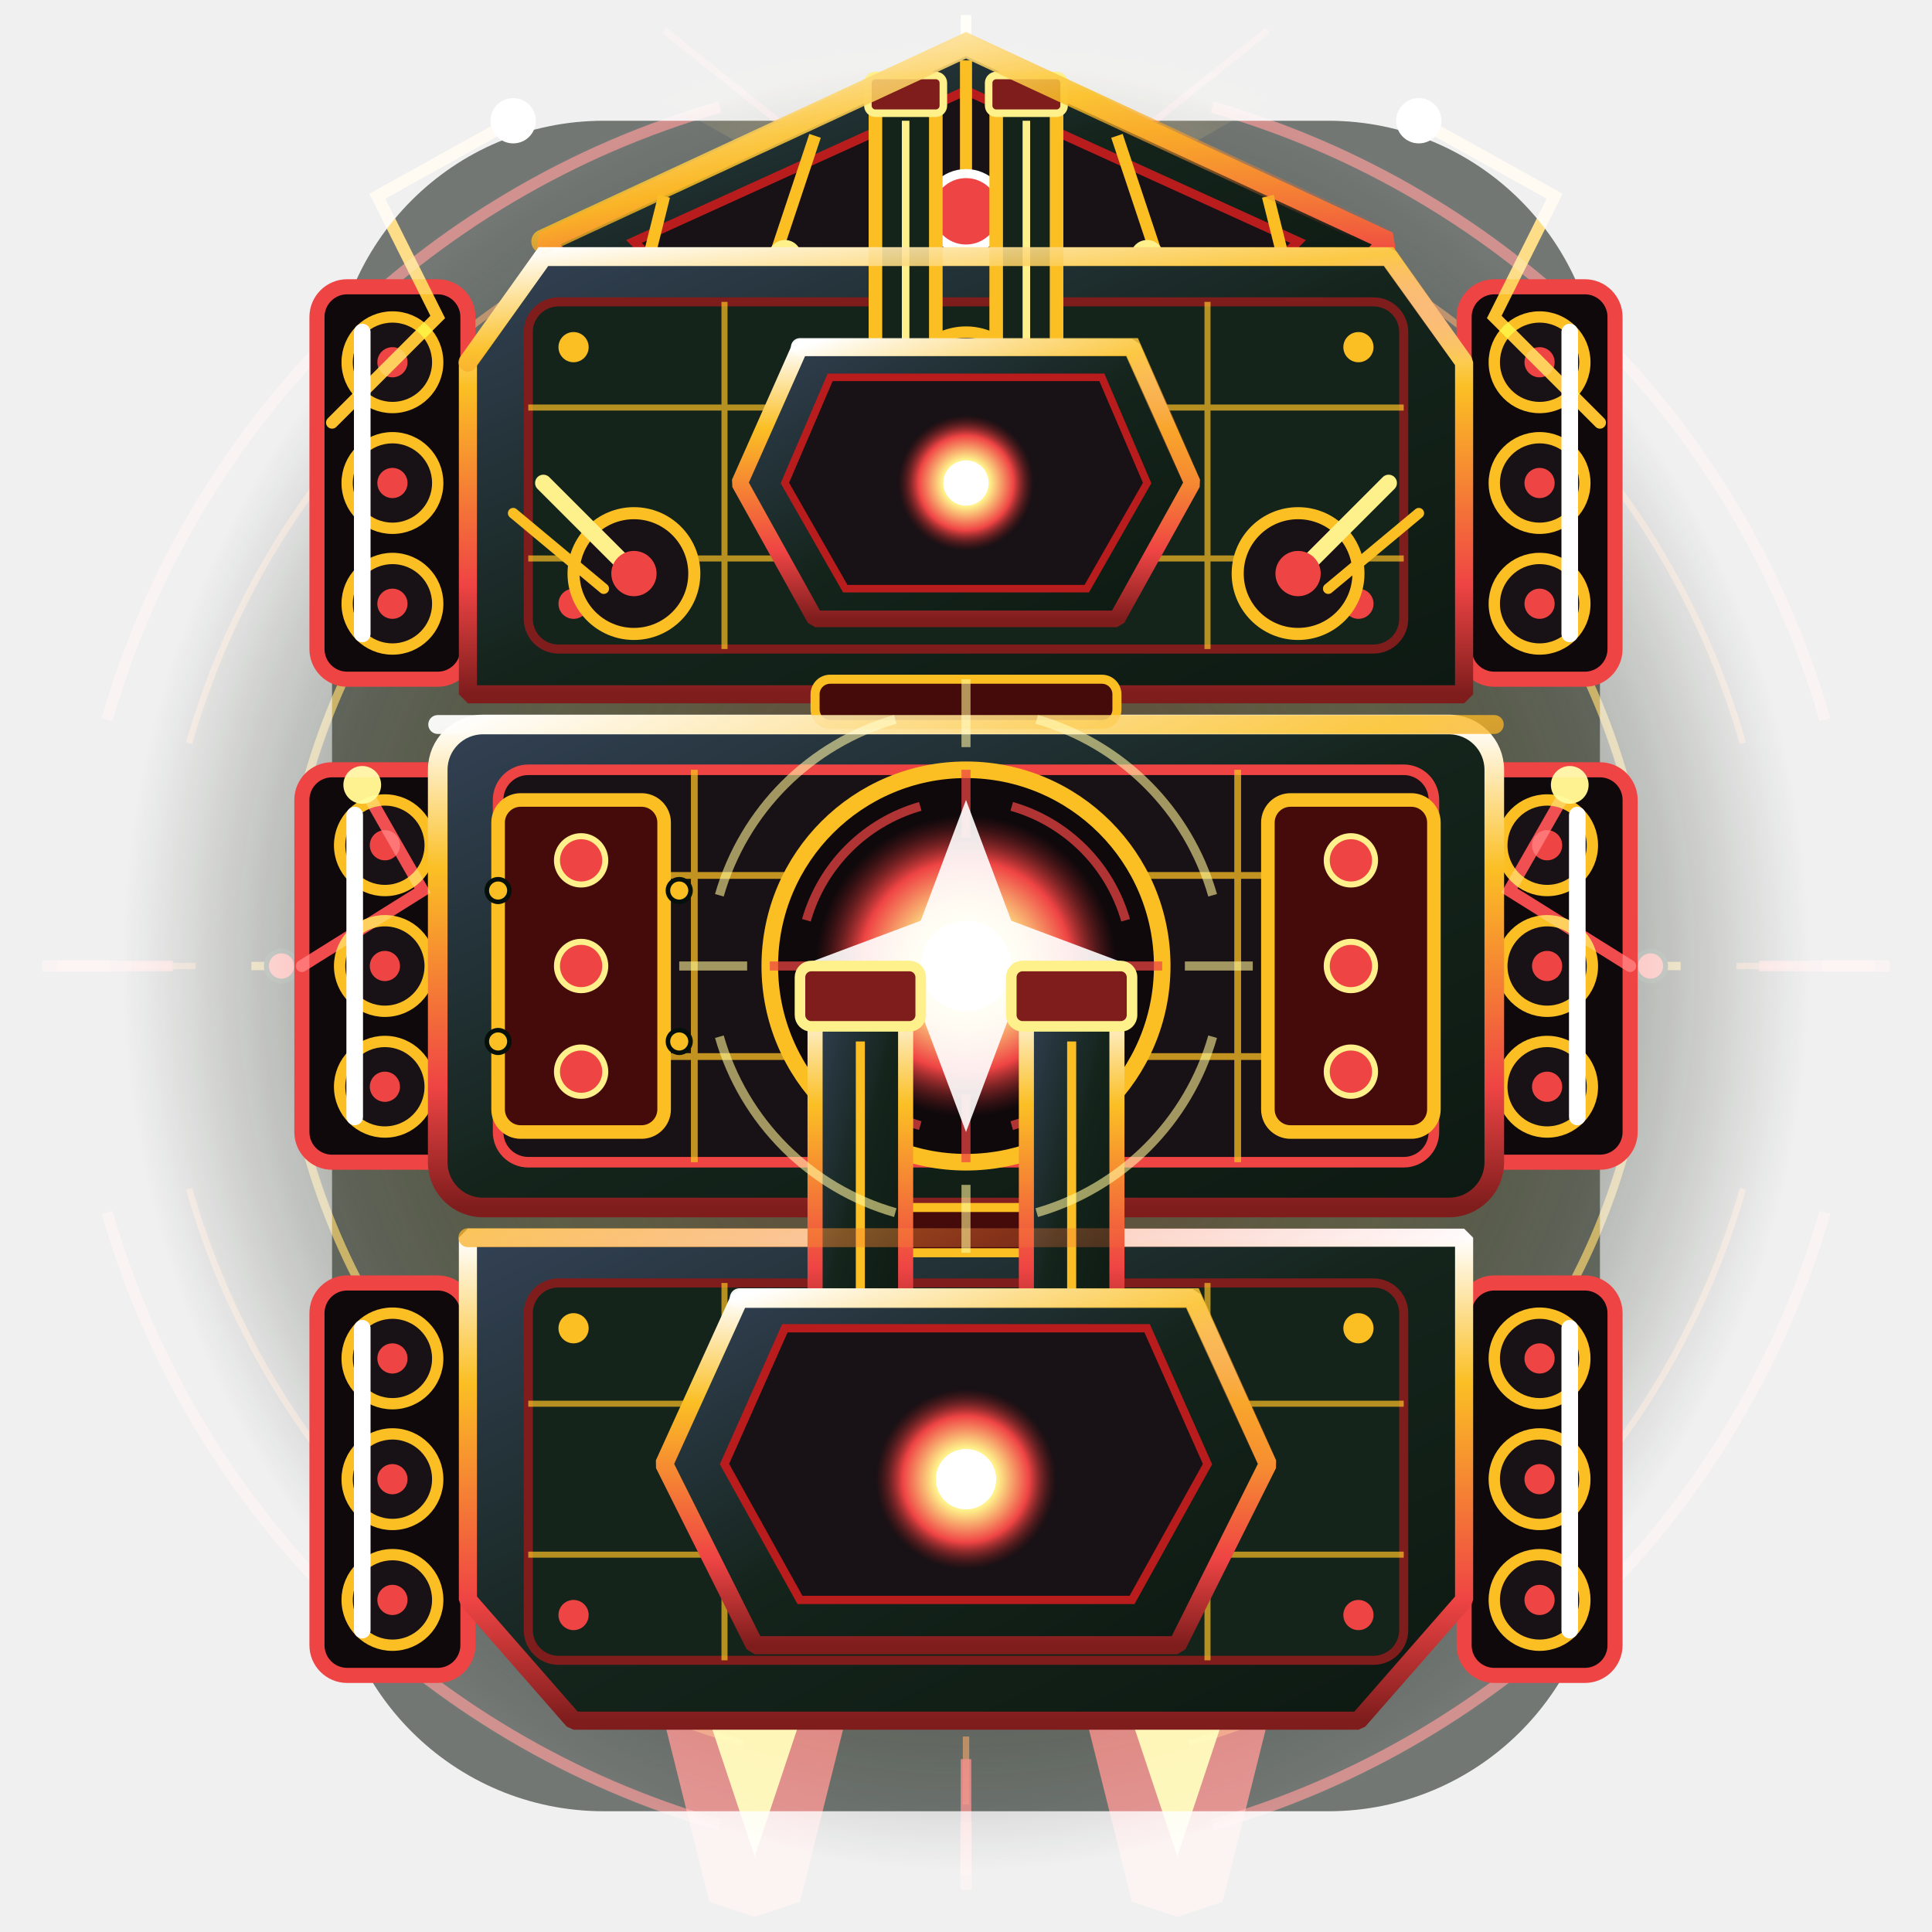
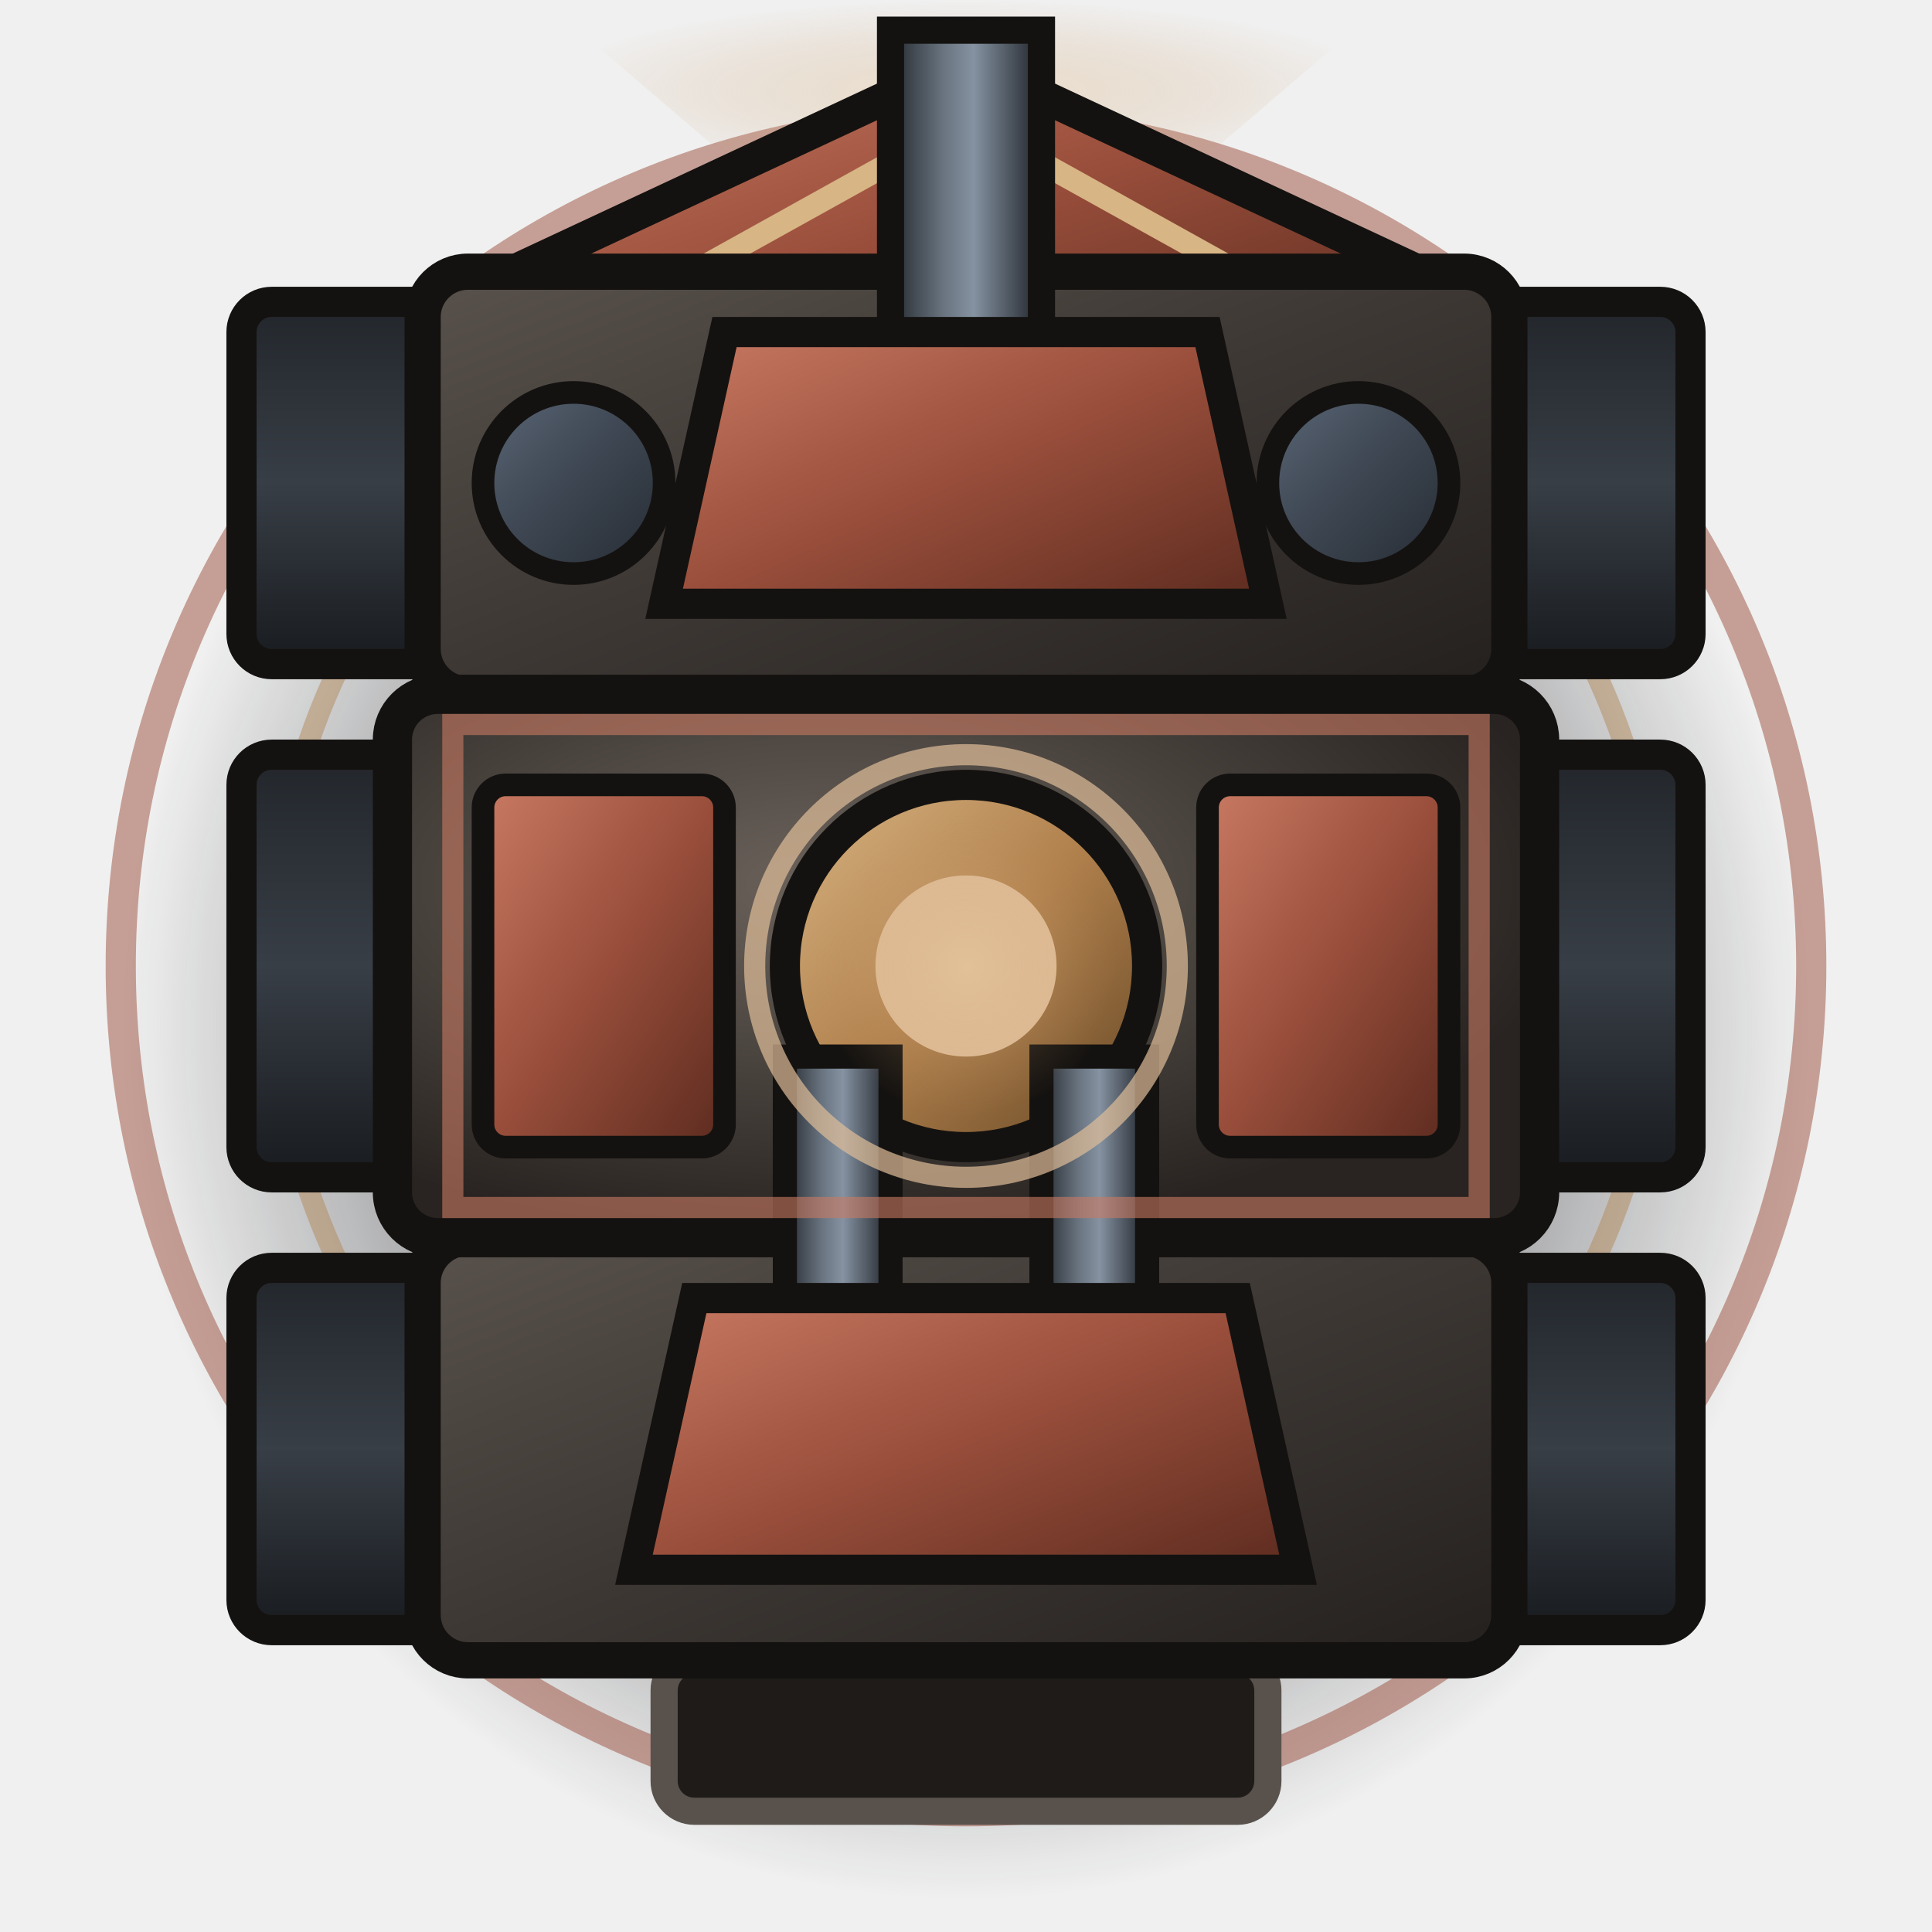
- <svg xmlns="http://www.w3.org/2000/svg" viewBox="0 0 256 256" fill="none" data-rig-id="enemy-boss-train-rig" data-root-anchor="128,128" data-has-aura="true">
+ <svg xmlns="http://www.w3.org/2000/svg" viewBox="0 0 128 128" width="128" height="128">
  <defs>
-     <radialGradient id="bt-shadow-grad" cx="50%" cy="50%" r="50%">
-       <stop offset="0%" stop-color="#0b1610" stop-opacity="0.82" />
-       <stop offset="68%" stop-color="#0d1912" stop-opacity="0.42" />
-       <stop offset="100%" stop-color="#0d1912" stop-opacity="0" />
+     <radialGradient id="tb-shadow" cx="50%" cy="50%" r="50%">
+       <stop offset="0%" stop-color="#0b0d10" stop-opacity="0.72" />
+       <stop offset="68%" stop-color="#111419" stop-opacity="0.32" />
+       <stop offset="100%" stop-color="#111419" stop-opacity="0" />
    </radialGradient>
-     <radialGradient id="bt-aura-field" cx="50%" cy="50%" r="50%">
-       <stop offset="0%" stop-color="#ef4444" stop-opacity="0.35" />
-       <stop offset="52%" stop-color="#fbbf24" stop-opacity="0.16" />
-       <stop offset="100%" stop-color="#0d1912" stop-opacity="0" />
+     <linearGradient id="blued-hull" x1="0" y1="0" x2="1" y2="1">
+       <stop offset="0%" stop-color="#5c6878" />
+       <stop offset="45%" stop-color="#3f4854" />
+       <stop offset="100%" stop-color="#252b33" />
+     </linearGradient>
+     <radialGradient id="blued-turret" cx="38%" cy="35%" r="65%">
+       <stop offset="0%" stop-color="#6e7c8f" />
+       <stop offset="55%" stop-color="#444e5c" />
+       <stop offset="100%" stop-color="#262c35" />
    </radialGradient>
-     <linearGradient id="bt-hull-obsidian" x1="0%" y1="0%" x2="100%" y2="100%">
-       <stop offset="0%" stop-color="#334155" />
-       <stop offset="50%" stop-color="#14241b" />
-       <stop offset="100%" stop-color="#0d1912" />
+     <linearGradient id="tungsten-plate" x1="0" y1="0" x2="1" y2="1">
+       <stop offset="0%" stop-color="#738294" />
+       <stop offset="50%" stop-color="#4e5968" />
+       <stop offset="100%" stop-color="#2c333d" />
    </linearGradient>
-     <linearGradient id="bt-molten-edge" x1="0%" y1="0%" x2="0%" y2="100%">
-       <stop offset="0%" stop-color="#ffffff" />
-       <stop offset="30%" stop-color="#fbbf24" />
-       <stop offset="75%" stop-color="#ef4444" />
-       <stop offset="100%" stop-color="#7f1d1d" />
+     <linearGradient id="enemy-cast-hull" x1="0" y1="0" x2="1" y2="1">
+       <stop offset="0%" stop-color="#59524c" />
+       <stop offset="48%" stop-color="#3d3834" />
+       <stop offset="100%" stop-color="#24201e" />
    </linearGradient>
-     <linearGradient id="bt-rim-glow" x1="0%" y1="0%" x2="100%" y2="100%">
-       <stop offset="0%" stop-color="#ffffff" stop-opacity="0.95" />
-       <stop offset="45%" stop-color="#fbbf24" stop-opacity="0.85" />
-       <stop offset="100%" stop-color="#ef4444" stop-opacity="0" />
+     <radialGradient id="enemy-cast-turret" cx="38%" cy="35%" r="65%">
+       <stop offset="0%" stop-color="#6b625b" />
+       <stop offset="55%" stop-color="#47413c" />
+       <stop offset="100%" stop-color="#292421" />
+     </radialGradient>
+     <linearGradient id="steel-barrel" x1="0" y1="0" x2="1" y2="0">
+       <stop offset="0%" stop-color="#23282e" />
+       <stop offset="35%" stop-color="#697480" />
+       <stop offset="55%" stop-color="#8592a1" />
+       <stop offset="100%" stop-color="#1e2228" />
    </linearGradient>
-     <radialGradient id="bt-core-glow" cx="50%" cy="50%" r="50%">
-       <stop offset="0%" stop-color="#ffffff" />
-       <stop offset="35%" stop-color="#fef08a" />
-       <stop offset="70%" stop-color="#ef4444" />
-       <stop offset="100%" stop-color="#7f1d1d" stop-opacity="0" />
+     <linearGradient id="steel-tread" x1="0" y1="0" x2="0" y2="1">
+       <stop offset="0%" stop-color="#22262b" />
+       <stop offset="50%" stop-color="#383e46" />
+       <stop offset="100%" stop-color="#181b1f" />
+     </linearGradient>
+     <linearGradient id="brass-trim" x1="0" y1="0" x2="1" y2="1">
+       <stop offset="0%" stop-color="#d8b584" />
+       <stop offset="50%" stop-color="#b0804c" />
+       <stop offset="100%" stop-color="#634524" />
+     </linearGradient>
+     <linearGradient id="primer-trim" x1="0" y1="0" x2="1" y2="1">
+       <stop offset="0%" stop-color="#c97a63" />
+       <stop offset="50%" stop-color="#994e3b" />
+       <stop offset="100%" stop-color="#5c2b1f" />
+     </linearGradient>
+     <radialGradient id="warm-muzzle" cx="50%" cy="50%" r="50%">
+       <stop offset="0%" stop-color="#e3c598" stop-opacity="0.42" />
+       <stop offset="100%" stop-color="#c48f5a" stop-opacity="0" />
    </radialGradient>
  </defs>
-   <g id="part-shadow-cast" data-pivot="128,128" data-parent="root" data-z-index="1" data-blend="multiply" style="mix-blend-mode: multiply">
-     <ellipse cx="128" cy="128" rx="112" ry="122" fill="url(#bt-shadow-grad)" />
-     <rect x="44" y="16" width="168" height="224" rx="36" fill="#0b1610" fill-opacity="0.55" />
+   <g id="part-shadow-cast" data-pivot="64,68" data-blend="multiply">
+     <ellipse cx="64" cy="68" rx="56" ry="58" fill="url(#tb-shadow)" />
  </g>
-   <g id="part-aura-ring-outer" data-pivot="128,128" data-parent="root" data-z-index="4" data-blend="screen" data-motion="spin-cw" style="mix-blend-mode: screen">
-     <circle cx="128" cy="128" r="126" fill="url(#bt-aura-field)" />
-     <path fill="none" stroke="#ef4444" stroke-width="1.5" stroke-opacity="0.72" d="M241.81,160.64 A118.4,118.4 0 0,1 160.64,241.81 M95.36,241.81 A118.4,118.4 0 0,1 14.19,160.64 M14.19,95.36 A118.4,118.4 0 0,1 95.36,14.19 M160.64,14.19 A118.4,118.4 0 0,1 241.81,95.36 M128,5.6 L128,14.6 M128,241.4 L128,250.4 M5.6,128 L14.6,128 M241.4,128 L250.4,128" stroke-linejoin="bevel" />
-     <path fill="none" stroke="#f97316" stroke-width="0.85" stroke-opacity="0.58" d="M230.95,157.52 A107.1,107.1 0 0,1 157.52,230.95 M98.48,230.95 A107.1,107.1 0 0,1 25.05,157.52 M25.05,98.48 A107.1,107.1 0 0,1 98.48,25.05 M157.52,25.05 A107.1,107.1 0 0,1 230.95,98.48 M128,16.9 L128,25.9 M128,230.1 L128,239.1 M16.9,128 L25.9,128 M230.1,128 L239.1,128" stroke-linejoin="bevel" />
-     <line x1="233.1" y1="128" x2="248.4" y2="128" stroke="#ef4444" stroke-width="1.4" stroke-opacity="0.8" />
-     <line x1="202.3" y1="202.3" x2="213.1" y2="213.1" stroke="#fbbf24" stroke-width="1.4" stroke-opacity="0.8" />
-     <line x1="128" y1="233.1" x2="128" y2="248.4" stroke="#ef4444" stroke-width="1.4" stroke-opacity="0.8" />
-     <line x1="53.7" y1="202.3" x2="42.9" y2="213.1" stroke="#fbbf24" stroke-width="1.4" stroke-opacity="0.8" />
-     <line x1="22.9" y1="128" x2="7.6" y2="128" stroke="#ef4444" stroke-width="1.4" stroke-opacity="0.8" />
-     <line x1="53.7" y1="53.7" x2="42.9" y2="42.9" stroke="#fbbf24" stroke-width="1.4" stroke-opacity="0.8" />
-     <line x1="128" y1="22.9" x2="128" y2="7.6" stroke="#ef4444" stroke-width="1.4" stroke-opacity="0.8" />
-     <line x1="202.3" y1="53.7" x2="213.1" y2="42.9" stroke="#fbbf24" stroke-width="1.4" stroke-opacity="0.8" />
-     <rect x="209.5" y="209.5" width="4.4" height="4.4" fill="#fbbf24" stroke="#0b1610" stroke-width="0.7" />
-     <rect x="42.1" y="209.5" width="4.4" height="4.4" fill="#fbbf24" stroke="#0b1610" stroke-width="0.7" />
-     <rect x="42.1" y="42.1" width="4.4" height="4.4" fill="#fbbf24" stroke="#0b1610" stroke-width="0.7" />
-     <rect x="209.5" y="42.1" width="4.4" height="4.4" fill="#fbbf24" stroke="#0b1610" stroke-width="0.7" />
+   <g id="part-aura-ring-outer" data-pivot="64,64" data-blend="normal">
+     <circle cx="64" cy="64" r="56" fill="none" stroke="#994e3b" stroke-width="2" opacity="0.5" />
  </g>
-   <g id="part-aura-ring-inner" data-pivot="128,128" data-parent="root" data-z-index="5" data-blend="screen" data-motion="spin-ccw" style="mix-blend-mode: screen">
-     <path fill="none" stroke="#fbbf24" stroke-width="1.1" stroke-opacity="0.68" d="M215.19,153 A90.7,90.7 0 0,1 153,215.19 M103,215.19 A90.7,90.7 0 0,1 40.81,153 M40.81,103 A90.7,90.7 0 0,1 103,40.81 M153,40.81 A90.7,90.7 0 0,1 215.19,103 M128,33.3 L128,42.3 M128,213.7 L128,222.7 M33.3,128 L42.3,128 M213.7,128 L222.7,128" stroke-linejoin="bevel" />
-     <circle cx="218.7" cy="128" r="2.0" fill="#ef4444" stroke="#0b1610" stroke-width="0.65" />
-     <circle cx="173.4" cy="206.5" r="2.0" fill="#ef4444" stroke="#0b1610" stroke-width="0.65" />
-     <circle cx="82.7" cy="206.5" r="2.0" fill="#ef4444" stroke="#0b1610" stroke-width="0.65" />
-     <circle cx="37.3" cy="128" r="2.0" fill="#ef4444" stroke="#0b1610" stroke-width="0.65" />
-     <circle cx="82.6" cy="49.5" r="2.0" fill="#ef4444" stroke="#0b1610" stroke-width="0.65" />
-     <circle cx="173.4" cy="49.5" r="2.0" fill="#ef4444" stroke="#0b1610" stroke-width="0.65" />
+   <g id="part-aura-ring-inner" data-pivot="64,64" data-blend="normal">
+     <circle cx="64" cy="64" r="46" fill="none" stroke="#b0804c" stroke-width="1.4" opacity="0.45" />
  </g>
-   <g id="part-light-cone-main" data-pivot="128,36" data-parent="part-car-front" data-z-index="8" data-blend="screen" style="mix-blend-mode: screen">
-     <polygon points="128,36 68,2 188,2" fill="url(#bt-aura-field)" opacity="0.85" />
-     <line x1="128" y1="36" x2="128" y2="2" stroke="#fef08a" stroke-width="1.4" />
-     <line x1="128" y1="36" x2="88" y2="4" stroke="#ef4444" stroke-width="0.9" stroke-opacity="0.6" />
-     <line x1="128" y1="36" x2="168" y2="4" stroke="#ef4444" stroke-width="0.9" stroke-opacity="0.6" />
+   <g id="part-light-cone-main" data-pivot="64,20" data-blend="screen">
+     <polygon points="50,12 36,0 92,0 78,12" fill="url(#warm-muzzle)" />
  </g>
-   <g id="part-cowcatcher-ram" data-pivot="128,28" data-parent="part-car-front" data-z-index="12" data-blend="normal" data-motion="ram-thrust-y">
-     <polygon points="128,6 184,32 172,44 84,44 72,32" fill="url(#bt-hull-obsidian)" stroke="url(#bt-molten-edge)" stroke-width="2.6" stroke-linejoin="bevel" />
-     <polygon points="128,12 172,32 164,40 92,40 84,32" fill="#181115" stroke="#b91c1c" stroke-width="1.2" />
-     <path d="M128 8 V42 M108 18 L100 42 M148 18 L156 42 M88 26 L84 42 M168 26 L172 42" stroke="#fbbf24" stroke-width="1.6" />
-     <circle cx="128" cy="28" r="5" fill="#ef4444" stroke="#ffffff" stroke-width="1.2" />
-     <circle cx="104" cy="34" r="2.2" fill="#fef08a" />
-     <circle cx="152" cy="34" r="2.2" fill="#fef08a" />
+   <g id="part-cowcatcher-ram" data-pivot="64,16" data-blend="normal">
+     <polygon points="64,4 94,18 88,24 40,24 34,18" fill="url(#primer-trim)" stroke="#141210" stroke-width="2.2" />
+     <path d="M46,18 L64,8 L82,18" fill="none" stroke="#d8b584" stroke-width="1.5" />
  </g>
-   <g id="part-bogie-front-L" data-pivot="56,64" data-parent="part-car-front" data-z-index="14" data-blend="normal" data-motion="rod-reciprocate-L">
-     <rect x="42" y="38" width="20" height="52" rx="4" fill="#0f090c" stroke="#ef4444" stroke-width="2.0" />
-     <circle cx="52" cy="48" r="6" fill="#181115" stroke="#fbbf24" stroke-width="1.5" />
-     <circle cx="52" cy="64" r="6" fill="#181115" stroke="#fbbf24" stroke-width="1.5" />
-     <circle cx="52" cy="80" r="6" fill="#181115" stroke="#fbbf24" stroke-width="1.5" />
-     <circle cx="52" cy="48" r="2" fill="#ef4444" />
-     <circle cx="52" cy="64" r="2" fill="#ef4444" />
-     <circle cx="52" cy="80" r="2" fill="#ef4444" />
-     <line x1="48" y1="44" x2="48" y2="84" stroke="#ffffff" stroke-width="2.2" stroke-linecap="round" />
+   <g id="part-bogie-front-L" data-pivot="24,32" data-blend="normal">
+     <rect x="16" y="20" width="14" height="24" rx="2" fill="url(#steel-tread)" stroke="#141210" stroke-width="2" />
  </g>
-   <g id="part-bogie-front-R" data-pivot="200,64" data-parent="part-car-front" data-z-index="14" data-blend="normal" data-motion="rod-reciprocate-R">
-     <rect x="194" y="38" width="20" height="52" rx="4" fill="#0f090c" stroke="#ef4444" stroke-width="2.0" />
-     <circle cx="204" cy="48" r="6" fill="#181115" stroke="#fbbf24" stroke-width="1.5" />
-     <circle cx="204" cy="64" r="6" fill="#181115" stroke="#fbbf24" stroke-width="1.5" />
-     <circle cx="204" cy="80" r="6" fill="#181115" stroke="#fbbf24" stroke-width="1.5" />
-     <circle cx="204" cy="48" r="2" fill="#ef4444" />
-     <circle cx="204" cy="64" r="2" fill="#ef4444" />
-     <circle cx="204" cy="80" r="2" fill="#ef4444" />
-     <line x1="208" y1="44" x2="208" y2="84" stroke="#ffffff" stroke-width="2.2" stroke-linecap="round" />
+   <g id="part-bogie-front-R" data-pivot="104,32" data-blend="normal">
+     <rect x="98" y="20" width="14" height="24" rx="2" fill="url(#steel-tread)" stroke="#141210" stroke-width="2" />
  </g>
-   <g id="part-bogie-mid-L" data-pivot="56,128" data-parent="part-car-mid" data-z-index="15" data-blend="normal" data-motion="rod-reciprocate-L">
-     <rect x="40" y="102" width="22" height="52" rx="4" fill="#0f090c" stroke="#ef4444" stroke-width="2.0" />
-     <circle cx="51" cy="112" r="6" fill="#181115" stroke="#fbbf24" stroke-width="1.5" />
-     <circle cx="51" cy="128" r="6" fill="#181115" stroke="#fbbf24" stroke-width="1.5" />
-     <circle cx="51" cy="144" r="6" fill="#181115" stroke="#fbbf24" stroke-width="1.5" />
-     <circle cx="51" cy="112" r="2" fill="#ef4444" />
-     <circle cx="51" cy="128" r="2" fill="#ef4444" />
-     <circle cx="51" cy="144" r="2" fill="#ef4444" />
-     <line x1="47" y1="108" x2="47" y2="148" stroke="#ffffff" stroke-width="2.2" stroke-linecap="round" />
+   <g id="part-bogie-mid-L" data-pivot="24,64" data-blend="normal">
+     <rect x="16" y="50" width="14" height="28" rx="2" fill="url(#steel-tread)" stroke="#141210" stroke-width="2" />
  </g>
-   <g id="part-bogie-mid-R" data-pivot="200,128" data-parent="part-car-mid" data-z-index="15" data-blend="normal" data-motion="rod-reciprocate-R">
-     <rect x="194" y="102" width="22" height="52" rx="4" fill="#0f090c" stroke="#ef4444" stroke-width="2.0" />
-     <circle cx="205" cy="112" r="6" fill="#181115" stroke="#fbbf24" stroke-width="1.5" />
-     <circle cx="205" cy="128" r="6" fill="#181115" stroke="#fbbf24" stroke-width="1.5" />
-     <circle cx="205" cy="144" r="6" fill="#181115" stroke="#fbbf24" stroke-width="1.5" />
-     <circle cx="205" cy="112" r="2" fill="#ef4444" />
-     <circle cx="205" cy="128" r="2" fill="#ef4444" />
-     <circle cx="205" cy="144" r="2" fill="#ef4444" />
-     <line x1="209" y1="108" x2="209" y2="148" stroke="#ffffff" stroke-width="2.2" stroke-linecap="round" />
+   <g id="part-bogie-mid-R" data-pivot="104,64" data-blend="normal">
+     <rect x="98" y="50" width="14" height="28" rx="2" fill="url(#steel-tread)" stroke="#141210" stroke-width="2" />
  </g>
-   <g id="part-bogie-rear-L" data-pivot="56,196" data-parent="part-car-rear" data-z-index="16" data-blend="normal" data-motion="rod-reciprocate-L">
-     <rect x="42" y="170" width="20" height="52" rx="4" fill="#0f090c" stroke="#ef4444" stroke-width="2.0" />
-     <circle cx="52" cy="180" r="6" fill="#181115" stroke="#fbbf24" stroke-width="1.5" />
-     <circle cx="52" cy="196" r="6" fill="#181115" stroke="#fbbf24" stroke-width="1.5" />
-     <circle cx="52" cy="212" r="6" fill="#181115" stroke="#fbbf24" stroke-width="1.5" />
-     <circle cx="52" cy="180" r="2" fill="#ef4444" />
-     <circle cx="52" cy="196" r="2" fill="#ef4444" />
-     <circle cx="52" cy="212" r="2" fill="#ef4444" />
-     <line x1="48" y1="176" x2="48" y2="216" stroke="#ffffff" stroke-width="2.2" stroke-linecap="round" />
+   <g id="part-bogie-rear-L" data-pivot="24,96" data-blend="normal">
+     <rect x="16" y="84" width="14" height="24" rx="2" fill="url(#steel-tread)" stroke="#141210" stroke-width="2" />
  </g>
-   <g id="part-bogie-rear-R" data-pivot="200,196" data-parent="part-car-rear" data-z-index="16" data-blend="normal" data-motion="rod-reciprocate-R">
-     <rect x="194" y="170" width="20" height="52" rx="4" fill="#0f090c" stroke="#ef4444" stroke-width="2.0" />
-     <circle cx="204" cy="180" r="6" fill="#181115" stroke="#fbbf24" stroke-width="1.5" />
-     <circle cx="204" cy="196" r="6" fill="#181115" stroke="#fbbf24" stroke-width="1.5" />
-     <circle cx="204" cy="212" r="6" fill="#181115" stroke="#fbbf24" stroke-width="1.5" />
-     <circle cx="204" cy="180" r="2" fill="#ef4444" />
-     <circle cx="204" cy="196" r="2" fill="#ef4444" />
-     <circle cx="204" cy="212" r="2" fill="#ef4444" />
-     <line x1="208" y1="176" x2="208" y2="216" stroke="#ffffff" stroke-width="2.2" stroke-linecap="round" />
+   <g id="part-bogie-rear-R" data-pivot="104,96" data-blend="normal">
+     <rect x="98" y="84" width="14" height="24" rx="2" fill="url(#steel-tread)" stroke="#141210" stroke-width="2" />
  </g>
-   <g id="part-thruster-rear" data-pivot="128,230" data-parent="part-car-rear" data-z-index="20" data-blend="screen" data-motion="scale-pulse" style="mix-blend-mode: screen">
-     <polygon points="88,228 112,228 106,252 100,254 94,252" fill="#ef4444" fill-opacity="0.85" />
-     <polygon points="94,228 106,228 100,246" fill="#fef08a" />
-     <polygon points="144,228 168,228 162,252 156,254 150,252" fill="#ef4444" fill-opacity="0.85" />
-     <polygon points="150,228 162,228 156,246" fill="#fef08a" />
+   <g id="part-thruster-rear" data-pivot="64,116" data-blend="normal">
+     <rect x="44" y="110" width="40" height="10" rx="2" fill="#1e1b18" stroke="#59524c" stroke-width="1.8" />
  </g>
-   <g id="part-car-front" data-pivot="128,64" data-parent="root" data-z-index="22" data-blend="normal">
-     <polygon points="72,34 184,34 194,48 194,92 62,92 62,48" fill="url(#bt-hull-obsidian)" stroke="url(#bt-molten-edge)" stroke-width="2.4" stroke-linejoin="bevel" />
-     <rect x="70" y="40" width="116" height="46" rx="4" fill="#14241b" stroke="#7f1d1d" stroke-width="1.2" />
-     <path d="M70 54 H186 M70 74 H186 M96 40 V86 M160 40 V86" stroke="#fbbf24" stroke-width="0.8" stroke-opacity="0.7" />
-     <circle cx="76" cy="46" r="2" fill="#fbbf24" />
-     <circle cx="180" cy="46" r="2" fill="#fbbf24" />
-     <circle cx="76" cy="80" r="2" fill="#ef4444" />
-     <circle cx="180" cy="80" r="2" fill="#ef4444" />
+   <g id="part-car-front" data-pivot="64,32" data-blend="normal">
+     <rect x="28" y="18" width="72" height="28" rx="3" fill="url(#enemy-cast-hull)" stroke="#141210" stroke-width="2.4" />
  </g>
-   <g id="part-car-rear" data-pivot="128,196" data-parent="root" data-z-index="23" data-blend="normal">
-     <polygon points="62,164 194,164 194,212 180,228 76,228 62,212" fill="url(#bt-hull-obsidian)" stroke="url(#bt-molten-edge)" stroke-width="2.4" stroke-linejoin="bevel" />
-     <rect x="70" y="170" width="116" height="50" rx="4" fill="#14241b" stroke="#7f1d1d" stroke-width="1.2" />
-     <path d="M70 186 H186 M70 206 H186 M96 170 V220 M160 170 V220" stroke="#fbbf24" stroke-width="0.8" stroke-opacity="0.7" />
-     <circle cx="76" cy="176" r="2" fill="#fbbf24" />
-     <circle cx="180" cy="176" r="2" fill="#fbbf24" />
-     <circle cx="76" cy="214" r="2" fill="#ef4444" />
-     <circle cx="180" cy="214" r="2" fill="#ef4444" />
+   <g id="part-car-rear" data-pivot="64,96" data-blend="normal">
+     <rect x="28" y="82" width="72" height="28" rx="3" fill="url(#enemy-cast-hull)" stroke="#141210" stroke-width="2.4" />
  </g>
-   <g id="part-car-mid" data-pivot="128,128" data-parent="root" data-z-index="24" data-blend="normal">
-     <rect x="58" y="96" width="140" height="64" rx="6" fill="url(#bt-hull-obsidian)" stroke="url(#bt-molten-edge)" stroke-width="2.6" />
-     <rect x="66" y="102" width="124" height="52" rx="4" fill="#181115" stroke="#ef4444" stroke-width="1.4" />
-     <path d="M66 116 H190 M66 140 H190 M92 102 V154 M164 102 V154" stroke="#fbbf24" stroke-width="0.9" stroke-opacity="0.75" />
-     <rect x="108" y="90" width="40" height="6" rx="2" fill="#450a0a" stroke="#fbbf24" stroke-width="1.2" />
-     <rect x="108" y="160" width="40" height="6" rx="2" fill="#450a0a" stroke="#fbbf24" stroke-width="1.2" />
+   <g id="part-car-mid" data-pivot="64,64" data-blend="normal">
+     <rect x="26" y="46" width="76" height="36" rx="3" fill="url(#enemy-cast-turret)" stroke="#141210" stroke-width="2.6" />
  </g>
-   <g id="part-vls-hatch-L" data-pivot="78,128" data-parent="part-car-mid" data-z-index="28" data-blend="normal" data-motion="slide-open-left">
-     <circle cx="78" cy="128" r="5" fill="#181115" stroke="#fbbf24" stroke-width="1.3" />
-     <rect x="66" y="106" width="22" height="44" rx="3" fill="#450a0a" stroke="#fbbf24" stroke-width="1.8" />
-     <circle cx="77" cy="114" r="3.2" fill="#ef4444" stroke="#fef08a" stroke-width="0.8" />
-     <circle cx="77" cy="128" r="3.2" fill="#ef4444" stroke="#fef08a" stroke-width="0.8" />
-     <circle cx="77" cy="142" r="3.2" fill="#ef4444" stroke="#fef08a" stroke-width="0.8" />
-     <circle cx="66" cy="118" r="1.5" fill="#fbbf24" stroke="#06100a" stroke-width="0.6" />
-     <circle cx="90" cy="118" r="1.5" fill="#fbbf24" stroke="#06100a" stroke-width="0.6" />
-     <circle cx="66" cy="138" r="1.5" fill="#fbbf24" stroke="#06100a" stroke-width="0.6" />
-     <circle cx="90" cy="138" r="1.5" fill="#fbbf24" stroke="#06100a" stroke-width="0.6" />
+   <g id="part-vls-hatch-L" data-pivot="40,64" data-blend="normal">
+     <rect x="32" y="52" width="16" height="24" rx="1.5" fill="url(#primer-trim)" stroke="#141210" stroke-width="1.5" />
  </g>
-   <g id="part-vls-hatch-R" data-pivot="178,128" data-parent="part-car-mid" data-z-index="28" data-blend="normal" data-motion="slide-open-right">
-     <circle cx="178" cy="128" r="5" fill="#181115" stroke="#fbbf24" stroke-width="1.3" />
-     <rect x="168" y="106" width="22" height="44" rx="3" fill="#450a0a" stroke="#fbbf24" stroke-width="1.8" />
-     <circle cx="179" cy="114" r="3.2" fill="#ef4444" stroke="#fef08a" stroke-width="0.8" />
-     <circle cx="179" cy="128" r="3.2" fill="#ef4444" stroke="#fef08a" stroke-width="0.8" />
-     <circle cx="179" cy="142" r="3.2" fill="#ef4444" stroke="#fef08a" stroke-width="0.8" />
+   <g id="part-vls-hatch-R" data-pivot="88,64" data-blend="normal">
+     <rect x="80" y="52" width="16" height="24" rx="1.5" fill="url(#primer-trim)" stroke="#141210" stroke-width="1.5" />
  </g>
-   <g id="part-reactor-core" data-pivot="128,128" data-parent="part-car-mid" data-z-index="32" data-blend="normal" data-motion="spin-cw">
-     <circle cx="128" cy="128" r="26" fill="#0f090c" stroke="#fbbf24" stroke-width="2.2" />
-     <path fill="none" stroke="#ef4444" stroke-width="1.2" stroke-opacity="0.72" d="M149.15,134.06 A22,22 0 0,1 134.06,149.15 M121.94,149.15 A22,22 0 0,1 106.85,134.06 M106.85,121.94 A22,22 0 0,1 121.94,106.85 M134.06,106.85 A22,22 0 0,1 149.15,121.94 M128,102 L128,111 M128,145 L128,154 M102,128 L111,128 M145,128 L154,128" stroke-linejoin="bevel" />
-     <circle cx="128" cy="128" r="20" fill="url(#bt-core-glow)" />
-     <polygon points="128,106 134,122 150,128 134,134 128,150 122,134 106,128 122,122" fill="#ffffff" fill-opacity="0.9" />
-     <circle cx="128" cy="128" r="6" fill="#ffffff" />
+   <g id="part-reactor-core" data-pivot="64,64" data-blend="normal">
+     <circle cx="64" cy="64" r="12" fill="url(#brass-trim)" stroke="#141210" stroke-width="2" />
+     <circle cx="64" cy="64" r="6" fill="#e0be99" />
  </g>
-   <g id="part-barrel-front" data-pivot="128,52" data-parent="part-turret-front" data-z-index="35" data-blend="normal" data-motion="recoil-y">
-     <circle cx="128" cy="52" r="8" fill="#181115" stroke="#fbbf24" stroke-width="1.5" />
-     <rect x="116" y="12" width="8" height="40" rx="2" fill="#14241b" stroke="#fbbf24" stroke-width="1.8" />
-     <rect x="132" y="12" width="8" height="40" rx="2" fill="#14241b" stroke="#fbbf24" stroke-width="1.8" />
-     <rect x="115" y="10" width="10" height="5" rx="1" fill="#7f1d1d" stroke="#fef08a" stroke-width="1.0" />
-     <rect x="131" y="10" width="10" height="5" rx="1" fill="#7f1d1d" stroke="#fef08a" stroke-width="1.0" />
-     <line x1="120" y1="16" x2="120" y2="46" stroke="#fef08a" stroke-width="1.0" />
-     <line x1="136" y1="16" x2="136" y2="46" stroke="#fef08a" stroke-width="1.0" />
+   <g id="part-barrel-front" data-pivot="64,28" data-blend="normal">
+     <rect x="59" y="2" width="10" height="26" fill="url(#steel-barrel)" stroke="#141210" stroke-width="1.8" />
  </g>
-   <g id="part-barrel-rear-L" data-pivot="114,180" data-parent="part-turret-rear" data-z-index="36" data-blend="normal" data-motion="recoil-y-alt-L">
-     <circle cx="114" cy="180" r="7" fill="#181115" stroke="#ef4444" stroke-width="1.6" />
-     <rect x="108" y="132" width="12" height="48" rx="2" fill="url(#bt-hull-obsidian)" stroke="url(#bt-molten-edge)" stroke-width="2.0" />
-     <rect x="106" y="128" width="16" height="8" rx="1.5" fill="#7f1d1d" stroke="#fef08a" stroke-width="1.4" />
-     <line x1="114" y1="138" x2="114" y2="174" stroke="#fbbf24" stroke-width="1.2" />
+   <g id="part-barrel-rear-L" data-pivot="56,92" data-blend="normal">
+     <rect x="52" y="70" width="7" height="24" fill="url(#steel-barrel)" stroke="#141210" stroke-width="1.6" />
  </g>
-   <g id="part-barrel-rear-R" data-pivot="142,180" data-parent="part-turret-rear" data-z-index="36" data-blend="normal" data-motion="recoil-y-alt-R">
-     <circle cx="142" cy="180" r="7" fill="#181115" stroke="#ef4444" stroke-width="1.6" />
-     <rect x="136" y="132" width="12" height="48" rx="2" fill="url(#bt-hull-obsidian)" stroke="url(#bt-molten-edge)" stroke-width="2.0" />
-     <rect x="134" y="128" width="16" height="8" rx="1.5" fill="#7f1d1d" stroke="#fef08a" stroke-width="1.4" />
-     <line x1="142" y1="138" x2="142" y2="174" stroke="#fbbf24" stroke-width="1.2" />
+   <g id="part-barrel-rear-R" data-pivot="72,92" data-blend="normal">
+     <rect x="69" y="70" width="7" height="24" fill="url(#steel-barrel)" stroke="#141210" stroke-width="1.6" />
  </g>
-   <g id="part-turret-front" data-pivot="128,64" data-parent="part-car-front" data-z-index="40" data-blend="normal" data-motion="aim-rotate-360">
-     <polygon points="106,46 150,46 158,64 148,82 108,82 98,64" fill="url(#bt-hull-obsidian)" stroke="url(#bt-molten-edge)" stroke-width="2.2" stroke-linejoin="bevel" />
-     <polygon points="110,50 146,50 152,64 144,78 112,78 104,64" fill="#181115" stroke="#b91c1c" stroke-width="1.0" />
-     <circle cx="128" cy="64" r="9" fill="url(#bt-core-glow)" />
-     <circle cx="128" cy="64" r="3" fill="#ffffff" />
+   <g id="part-turret-front" data-pivot="64,32" data-blend="normal">
+     <polygon points="48,22 80,22 84,40 44,40" fill="url(#primer-trim)" stroke="#141210" stroke-width="2" />
  </g>
-   <g id="part-turret-rear" data-pivot="128,196" data-parent="part-car-rear" data-z-index="42" data-blend="normal" data-motion="aim-rotate-360">
-     <polygon points="98,172 158,172 168,194 156,218 100,218 88,194" fill="url(#bt-hull-obsidian)" stroke="url(#bt-molten-edge)" stroke-width="2.4" stroke-linejoin="bevel" />
-     <polygon points="104,176 152,176 160,194 150,212 106,212 96,194" fill="#181115" stroke="#b91c1c" stroke-width="1.1" />
-     <circle cx="128" cy="196" r="12" fill="url(#bt-core-glow)" />
-     <circle cx="128" cy="196" r="4" fill="#ffffff" />
+   <g id="part-turret-rear" data-pivot="64,96" data-blend="normal">
+     <polygon points="46,86 82,86 86,104 42,104" fill="url(#primer-trim)" stroke="#141210" stroke-width="2" />
  </g>
-   <g id="part-aa-turret-L" data-pivot="84,76" data-parent="part-car-front" data-z-index="43" data-blend="normal" data-motion="aim-rotate-360">
-     <circle cx="84" cy="76" r="8" fill="#181115" stroke="#fbbf24" stroke-width="1.6" />
-     <line x1="84" y1="76" x2="72" y2="64" stroke="#fef08a" stroke-width="2.2" stroke-linecap="round" />
-     <line x1="80" y1="78" x2="68" y2="68" stroke="#fbbf24" stroke-width="1.4" stroke-linecap="round" />
-     <circle cx="84" cy="76" r="3" fill="#ef4444" />
+   <g id="part-aa-turret-L" data-pivot="38,32" data-blend="normal">
+     <circle cx="38" cy="32" r="6" fill="url(#blued-hull)" stroke="#141210" stroke-width="1.5" />
  </g>
-   <g id="part-aa-turret-R" data-pivot="172,76" data-parent="part-car-front" data-z-index="43" data-blend="normal" data-motion="aim-rotate-360">
-     <circle cx="172" cy="76" r="8" fill="#181115" stroke="#fbbf24" stroke-width="1.6" />
-     <line x1="172" y1="76" x2="184" y2="64" stroke="#fef08a" stroke-width="2.2" stroke-linecap="round" />
-     <line x1="176" y1="78" x2="188" y2="68" stroke="#fbbf24" stroke-width="1.4" stroke-linecap="round" />
-     <circle cx="172" cy="76" r="3" fill="#ef4444" />
+   <g id="part-aa-turret-R" data-pivot="90,32" data-blend="normal">
+     <circle cx="90" cy="32" r="6" fill="url(#blued-hull)" stroke="#141210" stroke-width="1.5" />
  </g>
-   <g id="part-light-rim-cars" data-pivot="128,128" data-parent="root" data-z-index="45" data-blend="plus-lighter" style="mix-blend-mode: plus-lighter">
-     <path d="M72 32 L128 6 L184 32" stroke="url(#bt-rim-glow)" stroke-width="3.2" stroke-linecap="round" />
-     <path d="M62 48 L72 34 H184 L194 48" stroke="url(#bt-rim-glow)" stroke-width="2.5" stroke-linecap="round" />
-     <path d="M58 96 H198 M62 164 H194" stroke="url(#bt-rim-glow)" stroke-width="2.5" stroke-linecap="round" />
+   <g id="part-light-rim-cars" data-pivot="64,64" data-blend="plus-lighter">
+     <rect x="30" y="48" width="68" height="32" fill="none" stroke="#c97a63" stroke-width="1.4" opacity="0.6" />
  </g>
-   <g id="part-light-rim-turrets" data-pivot="128,128" data-parent="root" data-z-index="46" data-blend="plus-lighter" style="mix-blend-mode: plus-lighter">
-     <path d="M106 46 H150 L158 64" stroke="url(#bt-rim-glow)" stroke-width="2.4" stroke-linecap="round" />
-     <path d="M98 172 H158 L168 194" stroke="url(#bt-rim-glow)" stroke-width="2.6" stroke-linecap="round" />
+   <g id="part-light-rim-turrets" data-pivot="64,64" data-blend="plus-lighter">
+     <circle cx="64" cy="64" r="14" fill="none" stroke="#e0be99" stroke-width="1.4" opacity="0.7" />
  </g>
-   <g id="part-aura-corona-top" data-pivot="128,128" data-parent="root" data-z-index="65" data-blend="screen" data-motion="pulse-breathe" style="mix-blend-mode: screen">
-     <path d="M44 56 L58 42 L50 26 L68 16 M212 56 L198 42 L206 26 L188 16" stroke="#fbbf24" stroke-width="1.6" stroke-linecap="round" />
-     <path d="M40 128 L56 118 L48 104 M216 128 L200 118 L208 104" stroke="#ef4444" stroke-width="1.6" stroke-linecap="round" />
-     <circle cx="68" cy="16" r="3.0" fill="#ffffff" />
-     <circle cx="188" cy="16" r="3.0" fill="#ffffff" />
-     <circle cx="48" cy="104" r="2.5" fill="#fef08a" />
-     <circle cx="208" cy="104" r="2.5" fill="#fef08a" />
-     <path fill="none" stroke="#fef08a" stroke-width="1.2" stroke-opacity="0.6" d="M160.68,137.37 A34,34 0 0,1 137.37,160.68 M118.63,160.68 A34,34 0 0,1 95.32,137.37 M95.32,118.63 A34,34 0 0,1 118.63,95.32 M137.37,95.32 A34,34 0 0,1 160.68,118.63 M128,90 L128,99 M128,157 L128,166 M90,128 L99,128 M157,128 L166,128" stroke-linejoin="bevel" />
+   <g id="part-aura-corona-top" data-pivot="64,64" data-blend="screen">
+     <circle cx="64" cy="64" r="10" fill="url(#warm-muzzle)" />
  </g>
</svg>
